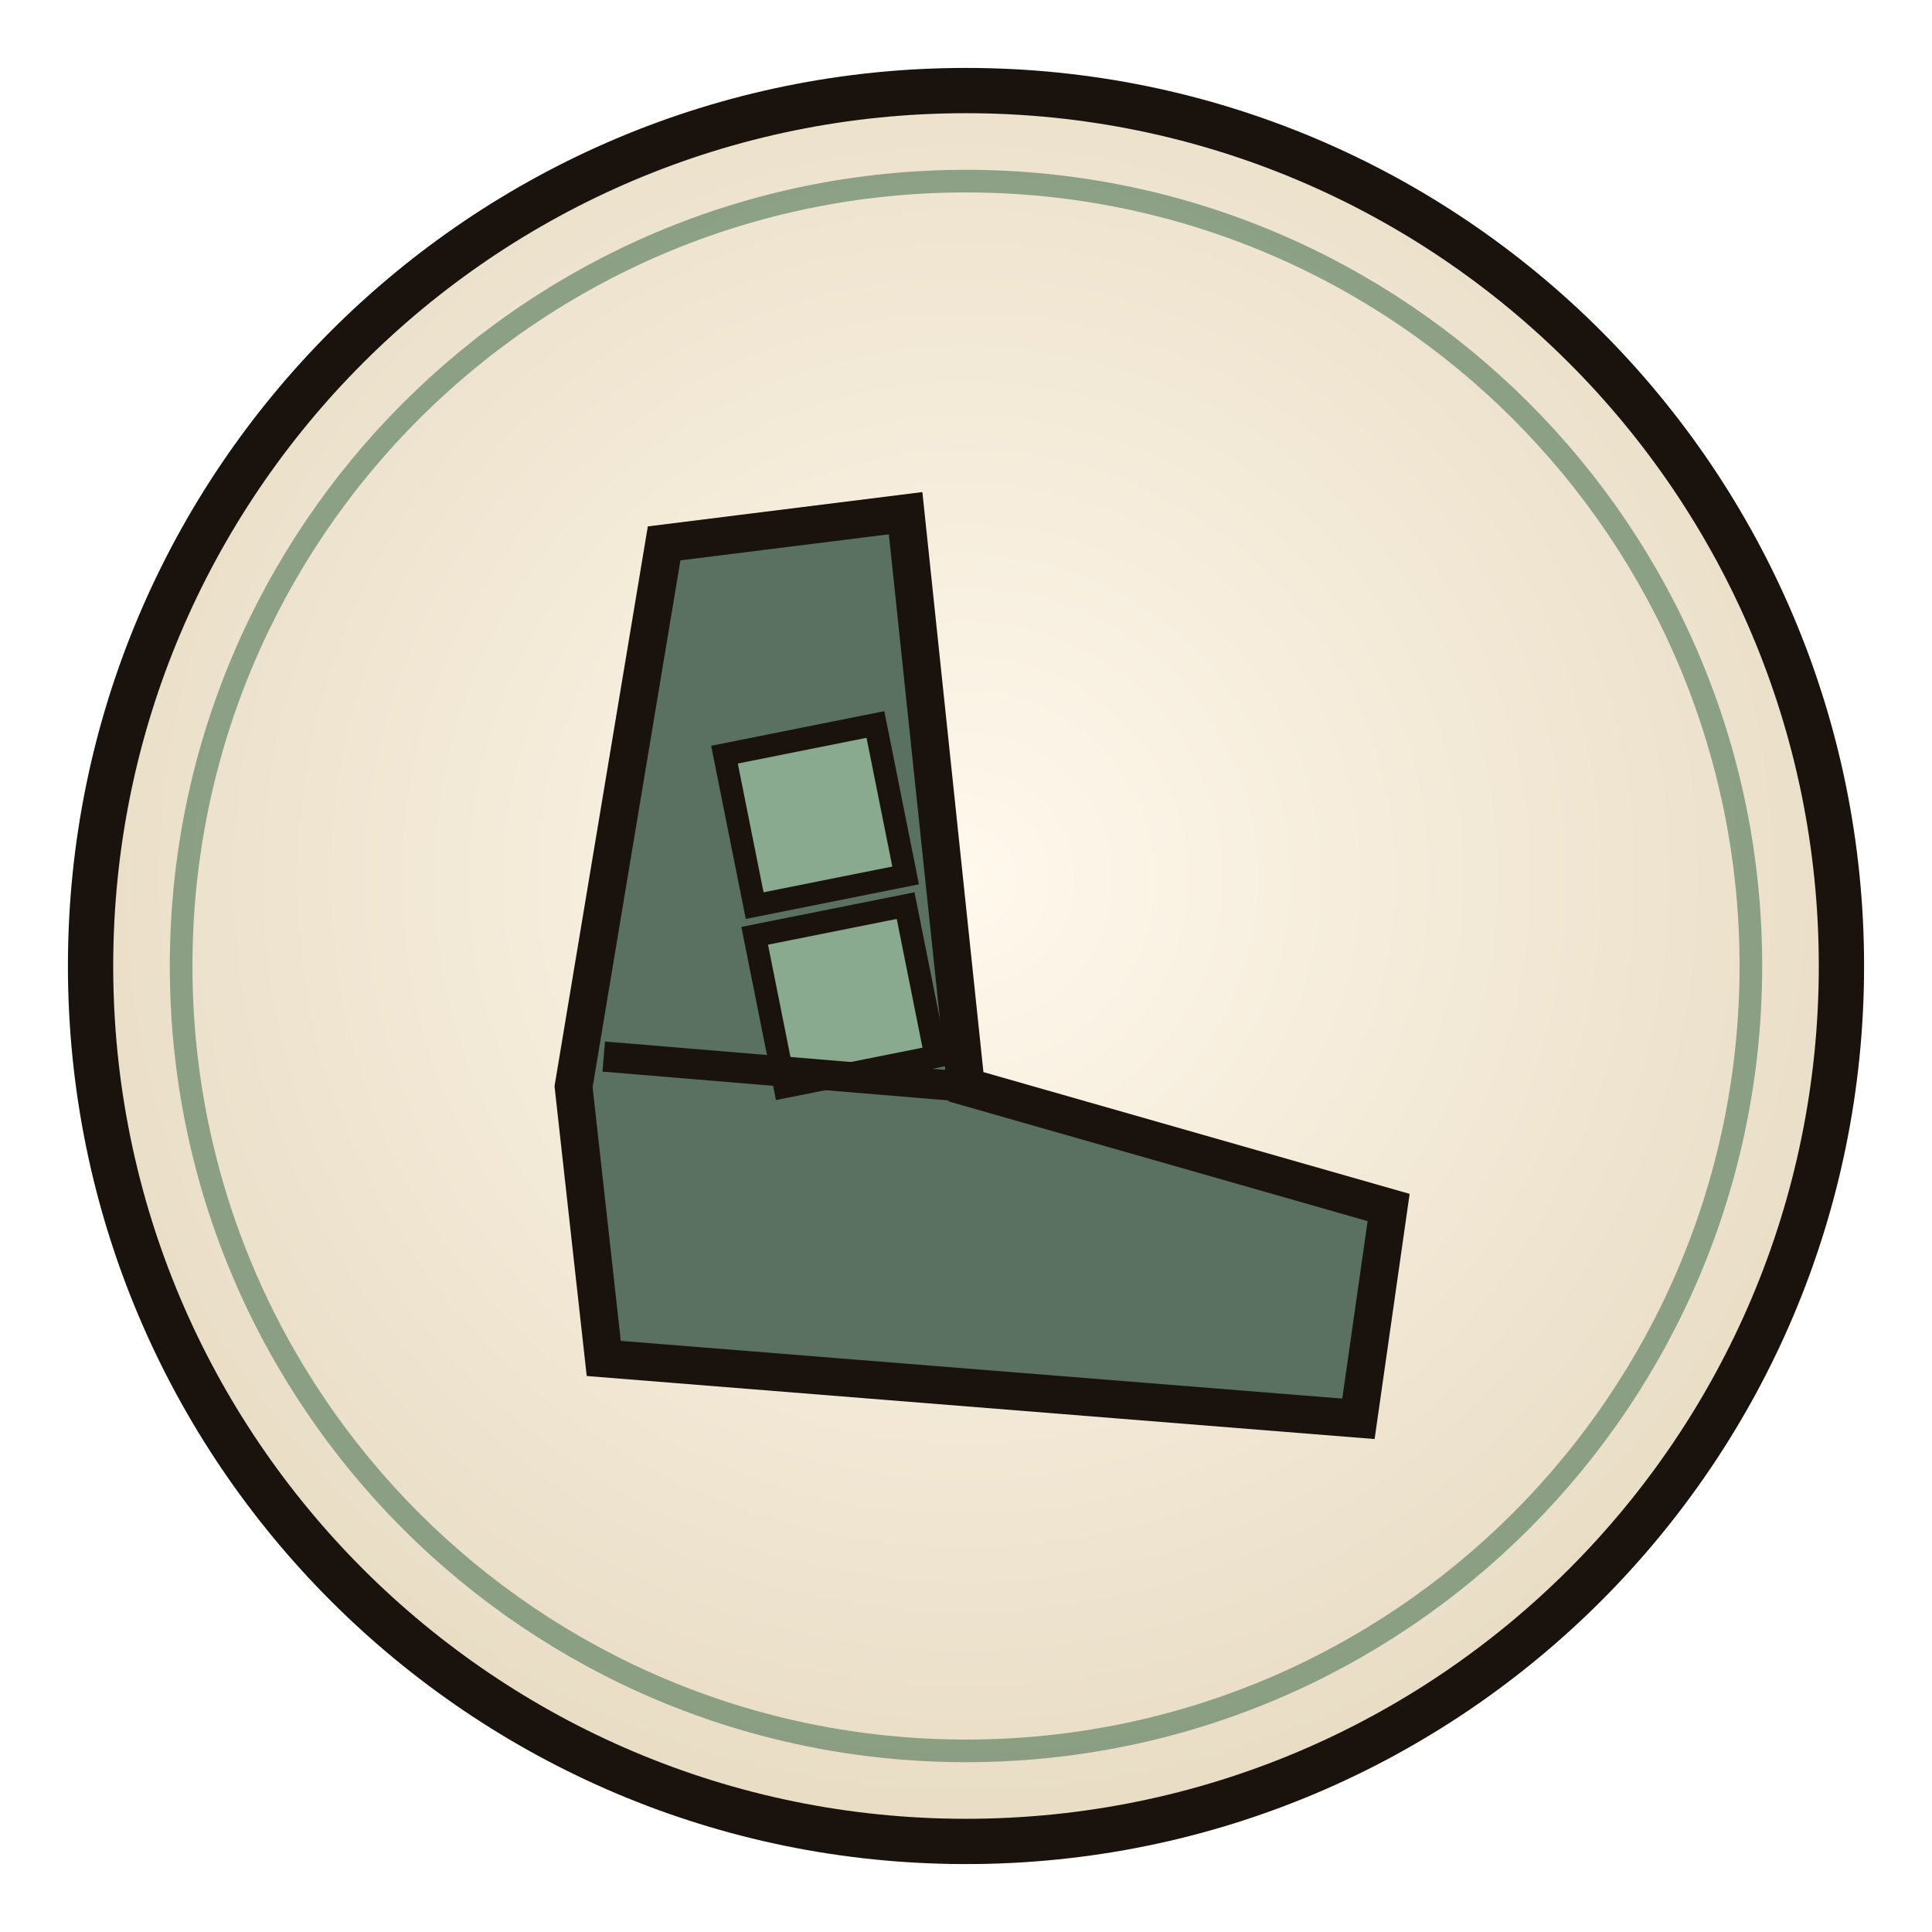
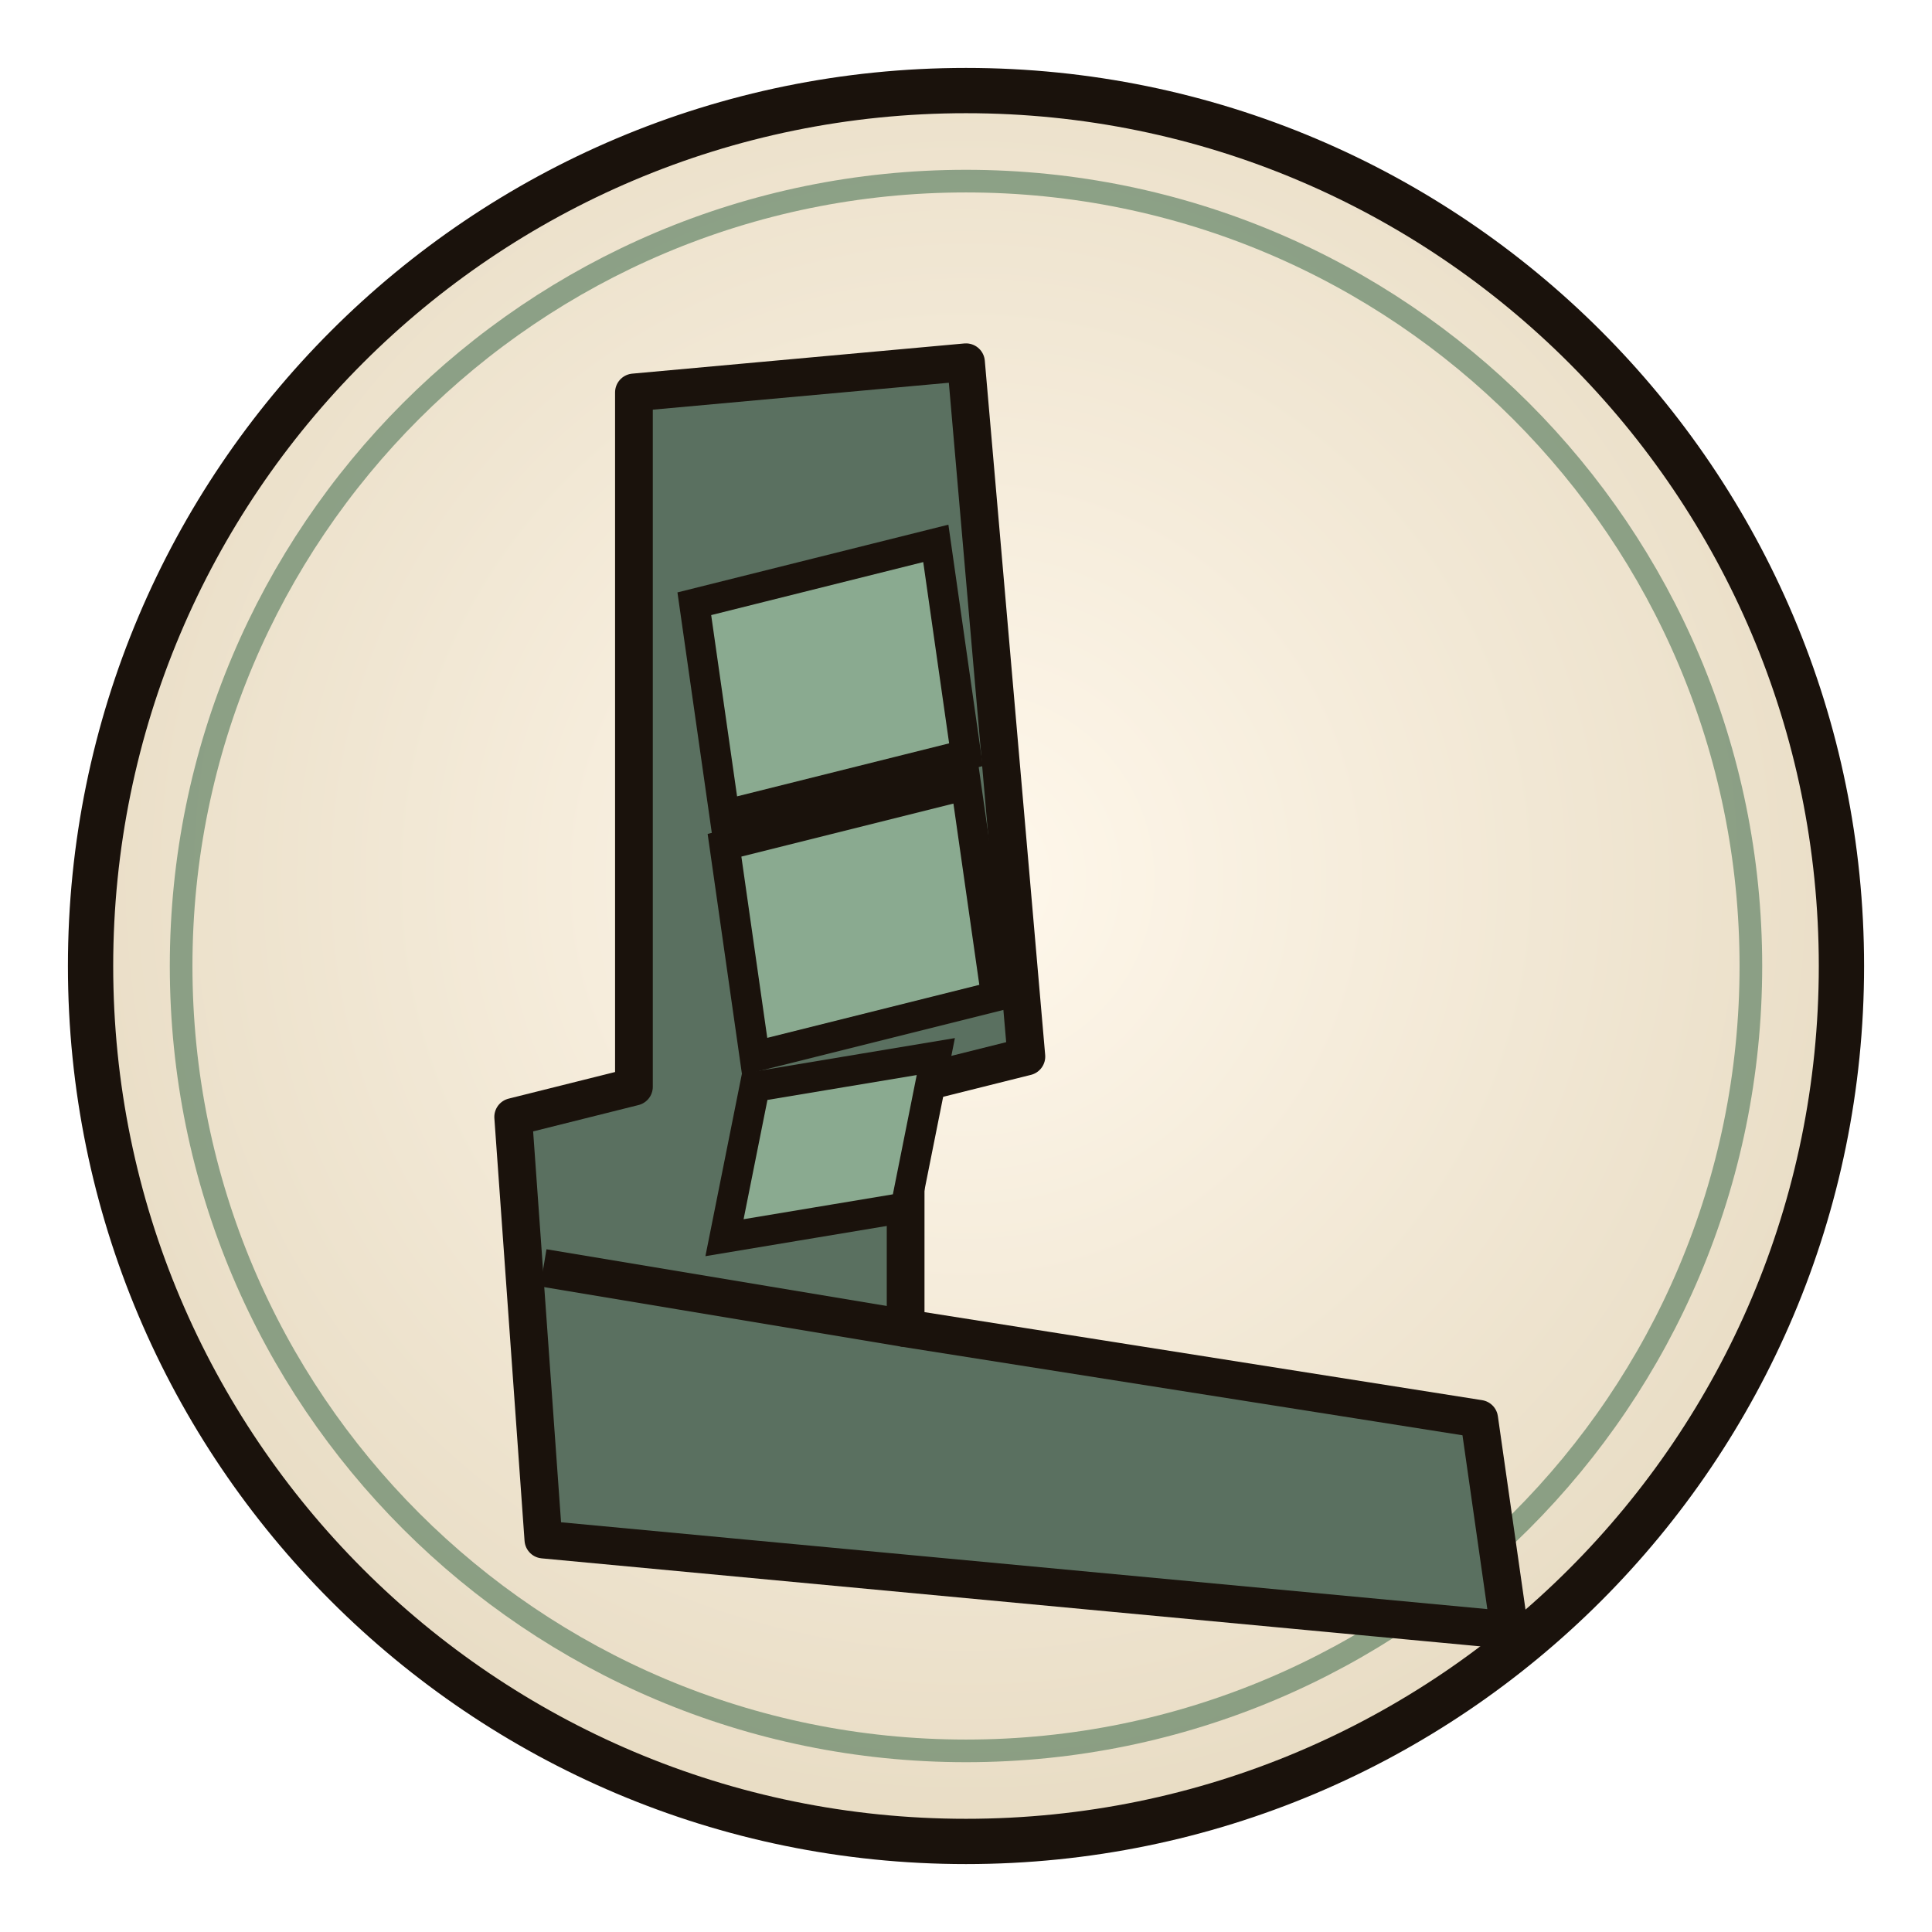
<svg xmlns="http://www.w3.org/2000/svg" width="128" height="128" viewBox="0 0 128 128" fill="none" role="img" aria-label="Ridge-Scale Greaves">
  <defs>
-     <radialGradient id="g2252244" cx="50%" cy="45%" r="55%">
+     <radialGradient id="gdtridgescalegreaves" cx="50%" cy="45%" r="55%">
      <stop offset="0%" stop-color="#fff8ec" />
      <stop offset="100%" stop-color="#e8dcc4" />
    </radialGradient>
  </defs>
-   <circle cx="64" cy="64" r="58" fill="url(#g2252244)" stroke="#1a120c" stroke-width="3" />
+   <circle cx="64" cy="64" r="58" fill="url(#gdtridgescalegreaves)" stroke="#1a120c" stroke-width="3" />
  <circle cx="64" cy="64" r="52" fill="none" stroke="#3d6a4a" stroke-width="1.5" opacity="0.55" />
-   <path d="M44 36 L60 34 L64 72 L92 80 L90 94 L40 90 L38 72 Z" fill="#5a7060" stroke="#1a120c" stroke-width="2.5" />
-   <path d="M48 50 L58 48 L60 58 L50 60 Z" fill="#8aaa90" stroke="#1a120c" stroke-width="1.5" />
-   <path d="M50 62 L60 60 L62 70 L52 72 Z" fill="#8aaa90" stroke="#1a120c" stroke-width="1.5" />
-   <path d="M64 72 L40 70" stroke="#1a120c" stroke-width="2" />
+   <path d="M42 26 L64 24 L68 70 L60 72 L60 88 L98 94 L100 108 L36 102 L34 74 L42 72 Z" fill="#5a7060" stroke="#1a120c" stroke-width="2.5" stroke-linejoin="round" />
+   <path d="M46 40 L62 36 L64 50 L48 54 Z" fill="#8aaa90" stroke="#1a120c" stroke-width="2" />
+   <path d="M48 56 L64 52 L66 66 L50 70 Z" fill="#8aaa90" stroke="#1a120c" stroke-width="2" />
+   <path d="M50 72 L62 70 L60 80 L48 82 Z" fill="#8aaa90" stroke="#1a120c" stroke-width="2" />
+   <path d="M60 88 L36 84" stroke="#1a120c" stroke-width="2.5" />
</svg>
